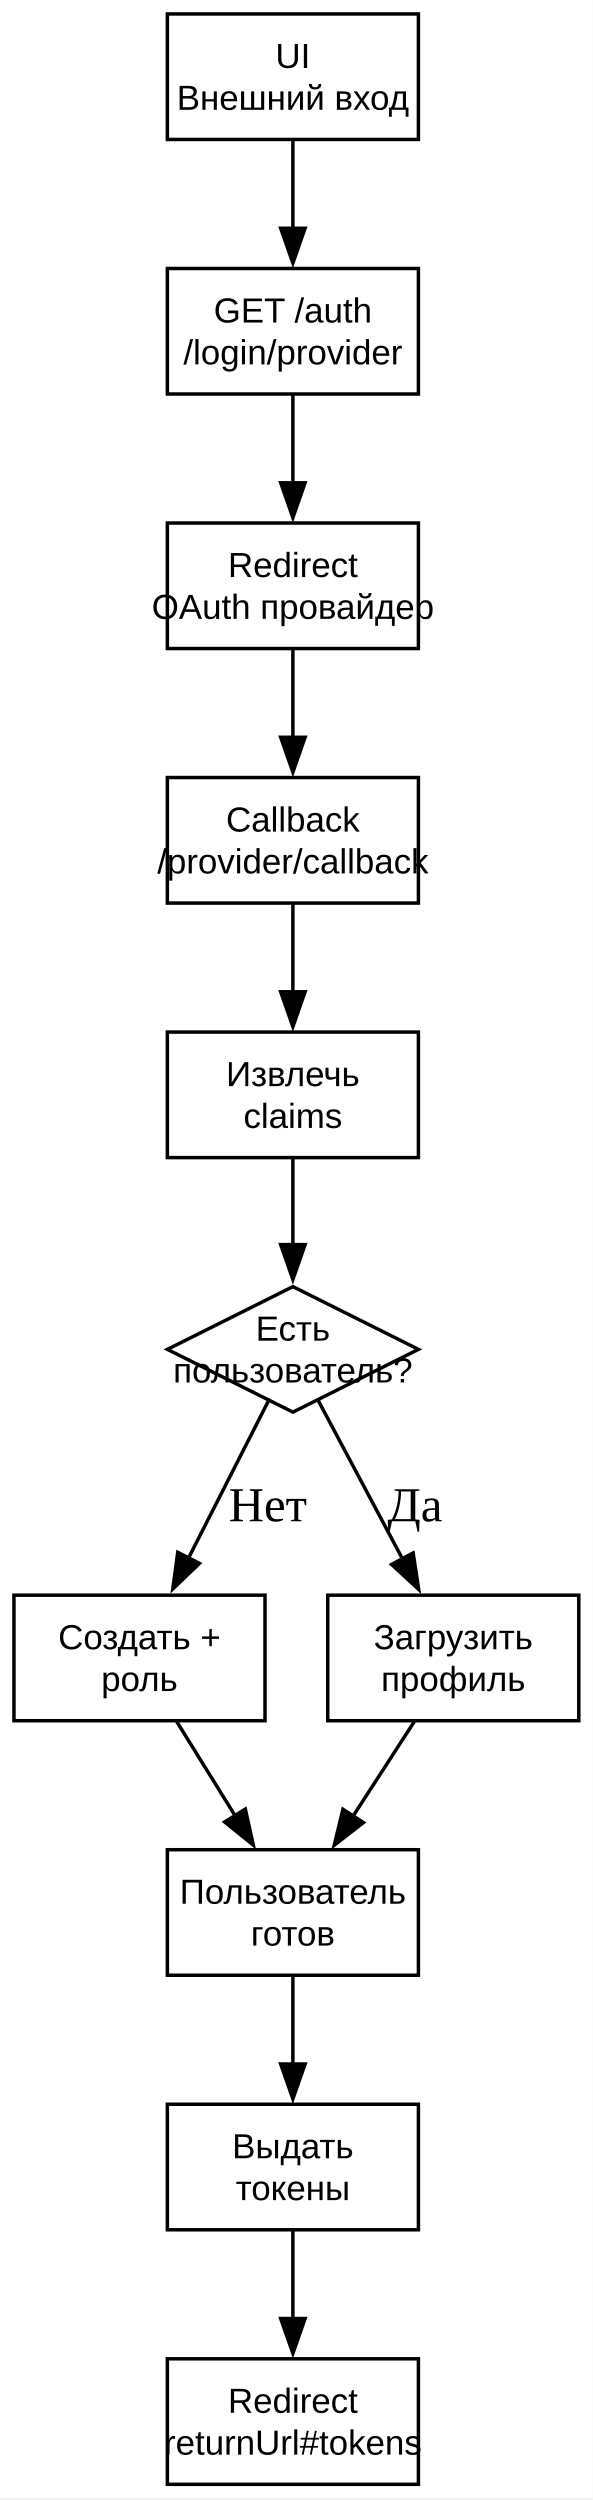
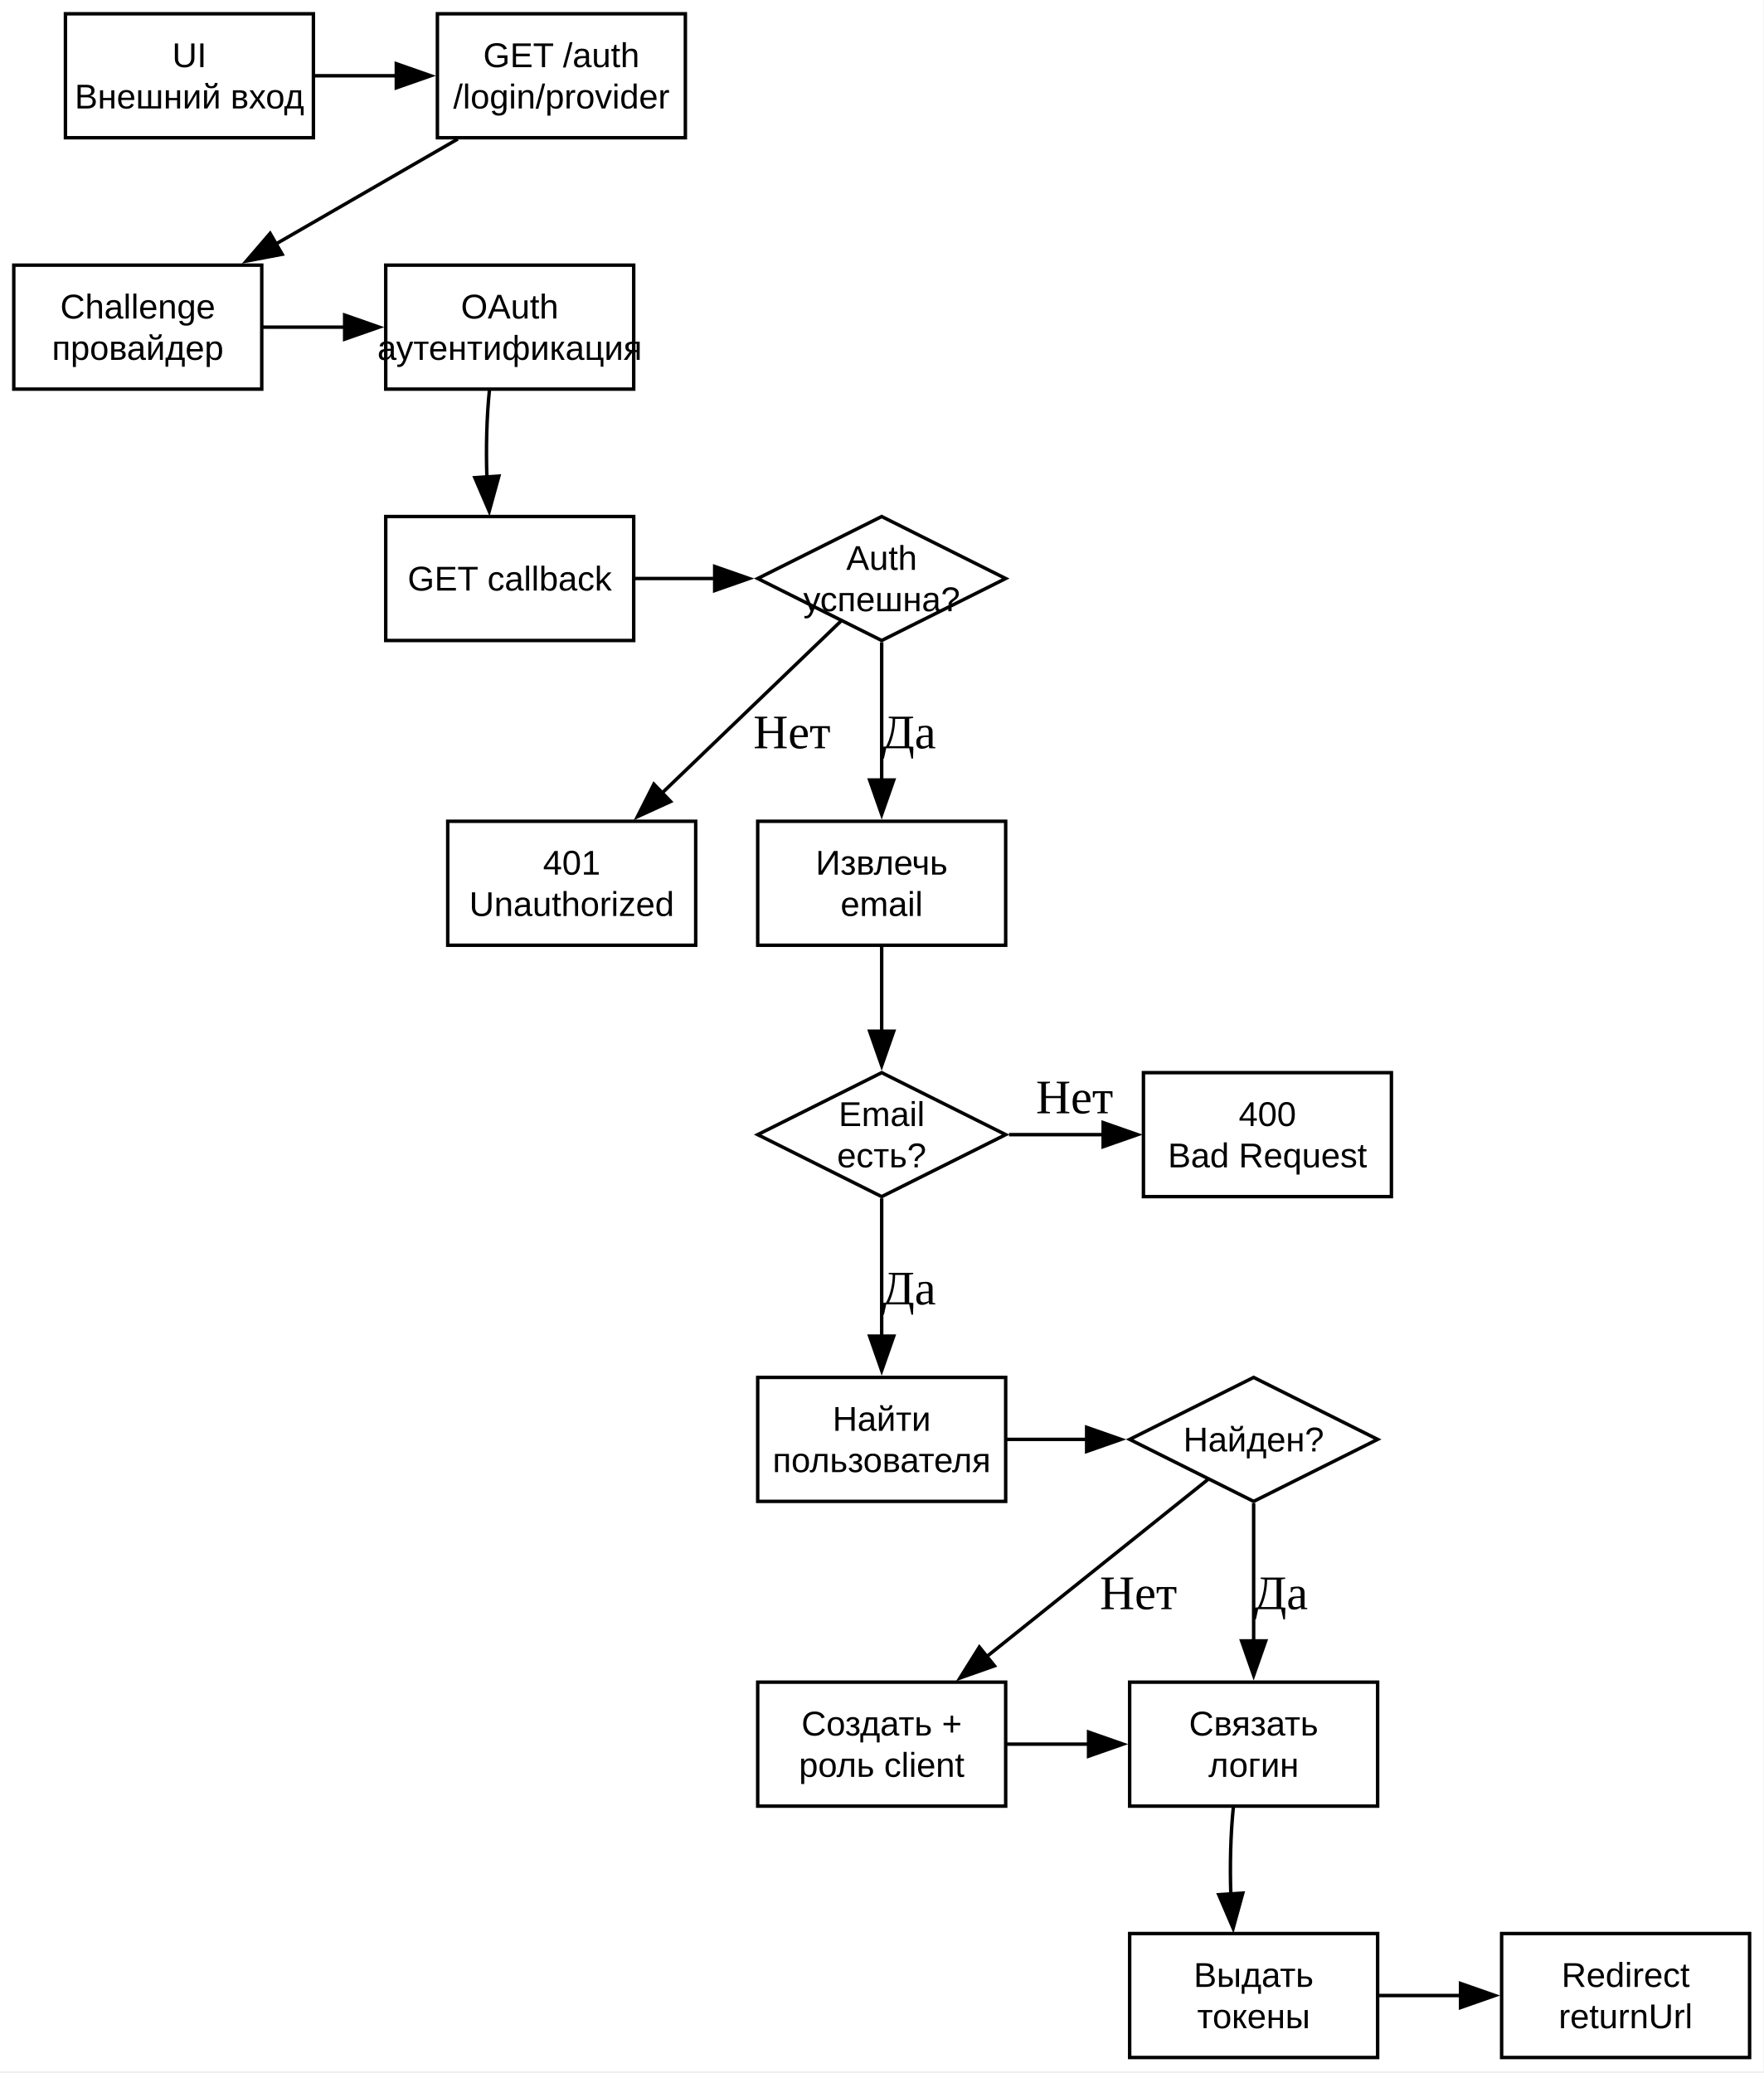
- <svg xmlns="http://www.w3.org/2000/svg" width="170pt" height="717pt" viewBox="0.00 0.00 170.00 717.00">
-   <g id="graph0" class="graph" transform="scale(1 1) rotate(0) translate(4 712.5)">
-     <polygon fill="white" stroke="none" points="-4,4 -4,-712.5 166,-712.5 166,4 -4,4" />
+ <svg xmlns="http://www.w3.org/2000/svg" width="512pt" height="602pt" viewBox="0.00 0.00 512.00 602.00">
+   <g id="graph0" class="graph" transform="scale(1 1) rotate(0) translate(4 597.5)">
+     <polygon fill="white" stroke="none" points="-4,4 -4,-597.5 508,-597.5 508,4 -4,4" />
    <g id="node1" class="node">
-       <polygon fill="none" stroke="black" points="116,-708.5 44,-708.5 44,-672.5 116,-672.5 116,-708.5" />
-       <text xml:space="preserve" text-anchor="middle" x="80" y="-693" font-family="GOST Type A,Arial" font-size="10.00">UI</text>
-       <text xml:space="preserve" text-anchor="middle" x="80" y="-681" font-family="GOST Type A,Arial" font-size="10.00">Внешний вход</text>
+       <polygon fill="none" stroke="black" points="87,-593.5 15,-593.5 15,-557.5 87,-557.5 87,-593.5" />
+       <text xml:space="preserve" text-anchor="middle" x="51" y="-578" font-family="GOST Type A,Arial" font-size="10.00">UI</text>
+       <text xml:space="preserve" text-anchor="middle" x="51" y="-566" font-family="GOST Type A,Arial" font-size="10.00">Внешний вход</text>
    </g>
    <g id="node2" class="node">
-       <polygon fill="none" stroke="black" points="116,-635.5 44,-635.5 44,-599.5 116,-599.5 116,-635.5" />
-       <text xml:space="preserve" text-anchor="middle" x="80" y="-620" font-family="GOST Type A,Arial" font-size="10.00">GET /auth</text>
-       <text xml:space="preserve" text-anchor="middle" x="80" y="-608" font-family="GOST Type A,Arial" font-size="10.00">/login/provider</text>
+       <polygon fill="none" stroke="black" points="195,-593.5 123,-593.5 123,-557.5 195,-557.5 195,-593.5" />
+       <text xml:space="preserve" text-anchor="middle" x="159" y="-578" font-family="GOST Type A,Arial" font-size="10.00">GET /auth</text>
+       <text xml:space="preserve" text-anchor="middle" x="159" y="-566" font-family="GOST Type A,Arial" font-size="10.00">/login/provider</text>
    </g>
    <g id="edge1" class="edge">
-       <path fill="none" stroke="black" d="M80,-672.31C80,-664.73 80,-655.6 80,-647.04" />
-       <polygon fill="black" stroke="black" points="83.5,-647.04 80,-637.04 76.5,-647.04 83.5,-647.04" />
+       <path fill="none" stroke="black" d="M87.28,-575.5C95.28,-575.5 103.28,-575.5 111.27,-575.5" />
+       <polygon fill="black" stroke="black" points="111.07,-579 121.07,-575.5 111.07,-572 111.07,-579" />
    </g>
    <g id="node3" class="node">
-       <polygon fill="none" stroke="black" points="116,-562.5 44,-562.5 44,-526.5 116,-526.5 116,-562.5" />
-       <text xml:space="preserve" text-anchor="middle" x="80" y="-547" font-family="GOST Type A,Arial" font-size="10.00">Redirect</text>
-       <text xml:space="preserve" text-anchor="middle" x="80" y="-535" font-family="GOST Type A,Arial" font-size="10.00">OAuth провайдер</text>
+       <polygon fill="none" stroke="black" points="72,-520.5 0,-520.5 0,-484.5 72,-484.5 72,-520.5" />
+       <text xml:space="preserve" text-anchor="middle" x="36" y="-505" font-family="GOST Type A,Arial" font-size="10.00">Challenge</text>
+       <text xml:space="preserve" text-anchor="middle" x="36" y="-493" font-family="GOST Type A,Arial" font-size="10.00">провайдер</text>
    </g>
    <g id="edge2" class="edge">
-       <path fill="none" stroke="black" d="M80,-599.31C80,-591.73 80,-582.6 80,-574.04" />
-       <polygon fill="black" stroke="black" points="83.5,-574.04 80,-564.04 76.5,-574.04 83.5,-574.04" />
+       <path fill="none" stroke="black" d="M128.91,-557.13C112.98,-547.93 93.2,-536.52 75.99,-526.58" />
+       <polygon fill="black" stroke="black" points="77.93,-523.66 67.52,-521.69 74.43,-529.72 77.93,-523.66" />
+     </g>
+     <g id="node5" class="node">
+       <polygon fill="none" stroke="black" points="180,-447.5 108,-447.5 108,-411.5 180,-411.5 180,-447.5" />
+       <text xml:space="preserve" text-anchor="middle" x="144" y="-426" font-family="GOST Type A,Arial" font-size="10.00">GET callback</text>
    </g>
    <g id="node4" class="node">
-       <polygon fill="none" stroke="black" points="116,-489.5 44,-489.5 44,-453.5 116,-453.5 116,-489.5" />
-       <text xml:space="preserve" text-anchor="middle" x="80" y="-474" font-family="GOST Type A,Arial" font-size="10.00">Callback</text>
-       <text xml:space="preserve" text-anchor="middle" x="80" y="-462" font-family="GOST Type A,Arial" font-size="10.00">/provider/callback</text>
+       <polygon fill="none" stroke="black" points="180,-520.5 108,-520.5 108,-484.5 180,-484.5 180,-520.5" />
+       <text xml:space="preserve" text-anchor="middle" x="144" y="-505" font-family="GOST Type A,Arial" font-size="10.00">OAuth</text>
+       <text xml:space="preserve" text-anchor="middle" x="144" y="-493" font-family="GOST Type A,Arial" font-size="10.00">аутентификация</text>
    </g>
    <g id="edge3" class="edge">
-       <path fill="none" stroke="black" d="M80,-526.31C80,-518.73 80,-509.6 80,-501.04" />
-       <polygon fill="black" stroke="black" points="83.5,-501.04 80,-491.04 76.5,-501.04 83.5,-501.04" />
-     </g>
-     <g id="node5" class="node">
-       <polygon fill="none" stroke="black" points="116,-416.5 44,-416.5 44,-380.5 116,-380.5 116,-416.5" />
-       <text xml:space="preserve" text-anchor="middle" x="80" y="-401" font-family="GOST Type A,Arial" font-size="10.00">Извлечь</text>
-       <text xml:space="preserve" text-anchor="middle" x="80" y="-389" font-family="GOST Type A,Arial" font-size="10.00">claims</text>
+       <path fill="none" stroke="black" d="M72.28,-502.5C80.28,-502.5 88.28,-502.5 96.27,-502.5" />
+       <polygon fill="black" stroke="black" points="96.07,-506 106.07,-502.5 96.07,-499 96.07,-506" />
    </g>
    <g id="edge4" class="edge">
-       <path fill="none" stroke="black" d="M80,-453.31C80,-445.73 80,-436.6 80,-428.04" />
-       <polygon fill="black" stroke="black" points="83.5,-428.04 80,-418.04 76.5,-428.04 83.5,-428.04" />
+       <path fill="none" stroke="black" d="M138.12,-484.31C137.32,-476.64 137.07,-467.39 137.38,-458.74" />
+       <polygon fill="black" stroke="black" points="140.85,-459.25 138.04,-449.04 133.87,-458.78 140.85,-459.25" />
    </g>
    <g id="node6" class="node">
-       <polygon fill="none" stroke="black" points="80,-343.5 44,-325.5 80,-307.5 116,-325.5 80,-343.5" />
-       <text xml:space="preserve" text-anchor="middle" x="80" y="-328" font-family="GOST Type A,Arial" font-size="10.00">Есть</text>
-       <text xml:space="preserve" text-anchor="middle" x="80" y="-316" font-family="GOST Type A,Arial" font-size="10.00">пользователь?</text>
+       <polygon fill="none" stroke="black" points="252,-447.5 216,-429.5 252,-411.5 288,-429.5 252,-447.5" />
+       <text xml:space="preserve" text-anchor="middle" x="252" y="-432" font-family="GOST Type A,Arial" font-size="10.00">Auth</text>
+       <text xml:space="preserve" text-anchor="middle" x="252" y="-420" font-family="GOST Type A,Arial" font-size="10.00">успешна?</text>
    </g>
    <g id="edge5" class="edge">
-       <path fill="none" stroke="black" d="M80,-380.31C80,-372.84 80,-363.87 80,-355.42" />
-       <polygon fill="black" stroke="black" points="83.5,-355.54 80,-345.54 76.5,-355.54 83.5,-355.54" />
+       <path fill="none" stroke="black" d="M180.28,-429.5C188.06,-429.5 195.84,-429.5 203.62,-429.5" />
+       <polygon fill="black" stroke="black" points="203.51,-433 213.51,-429.5 203.51,-426 203.51,-433" />
    </g>
    <g id="node7" class="node">
-       <polygon fill="none" stroke="black" points="72,-255 0,-255 0,-219 72,-219 72,-255" />
-       <text xml:space="preserve" text-anchor="middle" x="36" y="-239.5" font-family="GOST Type A,Arial" font-size="10.00">Создать +</text>
-       <text xml:space="preserve" text-anchor="middle" x="36" y="-227.5" font-family="GOST Type A,Arial" font-size="10.00">роль</text>
+       <polygon fill="none" stroke="black" points="198,-359 126,-359 126,-323 198,-323 198,-359" />
+       <text xml:space="preserve" text-anchor="middle" x="162" y="-343.5" font-family="GOST Type A,Arial" font-size="10.00">401</text>
+       <text xml:space="preserve" text-anchor="middle" x="162" y="-331.5" font-family="GOST Type A,Arial" font-size="10.00">Unauthorized</text>
    </g>
    <g id="edge6" class="edge">
-       <path fill="none" stroke="black" d="M72.93,-310.6C66.73,-298.42 57.54,-280.35 49.88,-265.29" />
-       <polygon fill="black" stroke="black" points="53.21,-264.12 45.56,-256.8 46.98,-267.3 53.21,-264.12" />
-       <text xml:space="preserve" text-anchor="middle" x="72.82" y="-276.2" font-family="Times New Roman,serif" font-size="14.00">Нет</text>
+       <path fill="none" stroke="black" d="M240.23,-417.19C227.05,-404.52 205.26,-383.58 188.03,-367.01" />
+       <polygon fill="black" stroke="black" points="190.71,-364.74 181.08,-360.34 185.86,-369.79 190.71,-364.74" />
+       <text xml:space="preserve" text-anchor="middle" x="225.94" y="-380.2" font-family="Times New Roman,serif" font-size="14.00">Нет</text>
    </g>
    <g id="node8" class="node">
-       <polygon fill="none" stroke="black" points="162,-255 90,-255 90,-219 162,-219 162,-255" />
-       <text xml:space="preserve" text-anchor="middle" x="126" y="-239.5" font-family="GOST Type A,Arial" font-size="10.00">Загрузить</text>
-       <text xml:space="preserve" text-anchor="middle" x="126" y="-227.5" font-family="GOST Type A,Arial" font-size="10.00">профиль</text>
+       <polygon fill="none" stroke="black" points="288,-359 216,-359 216,-323 288,-323 288,-359" />
+       <text xml:space="preserve" text-anchor="middle" x="252" y="-343.5" font-family="GOST Type A,Arial" font-size="10.00">Извлечь</text>
+       <text xml:space="preserve" text-anchor="middle" x="252" y="-331.5" font-family="GOST Type A,Arial" font-size="10.00">email</text>
    </g>
    <g id="edge7" class="edge">
-       <path fill="none" stroke="black" d="M87.19,-310.98C93.68,-298.78 103.42,-280.47 111.52,-265.24" />
-       <polygon fill="black" stroke="black" points="114.49,-267.11 116.09,-256.63 108.31,-263.82 114.49,-267.11" />
-       <text xml:space="preserve" text-anchor="middle" x="115" y="-276.2" font-family="Times New Roman,serif" font-size="14.00">Да</text>
+       <path fill="none" stroke="black" d="M252,-411C252,-399.51 252,-384.2 252,-370.93" />
+       <polygon fill="black" stroke="black" points="255.5,-370.99 252,-360.99 248.5,-370.99 255.5,-370.99" />
+       <text xml:space="preserve" text-anchor="middle" x="259.88" y="-380.2" font-family="Times New Roman,serif" font-size="14.00">Да</text>
    </g>
    <g id="node9" class="node">
-       <polygon fill="none" stroke="black" points="116,-182 44,-182 44,-146 116,-146 116,-182" />
-       <text xml:space="preserve" text-anchor="middle" x="80" y="-166.5" font-family="GOST Type A,Arial" font-size="10.00">Пользователь</text>
-       <text xml:space="preserve" text-anchor="middle" x="80" y="-154.5" font-family="GOST Type A,Arial" font-size="10.00">готов</text>
+       <polygon fill="none" stroke="black" points="252,-286 216,-268 252,-250 288,-268 252,-286" />
+       <text xml:space="preserve" text-anchor="middle" x="252" y="-270.5" font-family="GOST Type A,Arial" font-size="10.00">Email</text>
+       <text xml:space="preserve" text-anchor="middle" x="252" y="-258.5" font-family="GOST Type A,Arial" font-size="10.00">есть?</text>
    </g>
    <g id="edge8" class="edge">
-       <path fill="none" stroke="black" d="M46.65,-218.81C51.68,-210.7 57.79,-200.84 63.41,-191.78" />
-       <polygon fill="black" stroke="black" points="66.36,-193.66 68.65,-183.32 60.41,-189.97 66.36,-193.66" />
+       <path fill="none" stroke="black" d="M252,-322.81C252,-315.34 252,-306.37 252,-297.92" />
+       <polygon fill="black" stroke="black" points="255.5,-298.04 252,-288.04 248.5,-298.04 255.5,-298.04" />
+     </g>
+     <g id="node10" class="node">
+       <polygon fill="none" stroke="black" points="400,-286 328,-286 328,-250 400,-250 400,-286" />
+       <text xml:space="preserve" text-anchor="middle" x="364" y="-270.5" font-family="GOST Type A,Arial" font-size="10.00">400</text>
+       <text xml:space="preserve" text-anchor="middle" x="364" y="-258.5" font-family="GOST Type A,Arial" font-size="10.00">Bad Request</text>
    </g>
    <g id="edge9" class="edge">
-       <path fill="none" stroke="black" d="M114.86,-218.81C109.55,-210.62 103.08,-200.62 97.16,-191.48" />
-       <polygon fill="black" stroke="black" points="100.23,-189.79 91.86,-183.3 94.36,-193.59 100.23,-189.79" />
+       <path fill="none" stroke="black" d="M288.98,-268C297.76,-268 307.25,-268 316.43,-268" />
+       <polygon fill="black" stroke="black" points="316.3,-271.5 326.3,-268 316.3,-264.5 316.3,-271.5" />
+       <text xml:space="preserve" text-anchor="middle" x="308" y="-274.2" font-family="Times New Roman,serif" font-size="14.00">Нет</text>
    </g>
-     <g id="node10" class="node">
-       <polygon fill="none" stroke="black" points="116,-109 44,-109 44,-73 116,-73 116,-109" />
-       <text xml:space="preserve" text-anchor="middle" x="80" y="-93.5" font-family="GOST Type A,Arial" font-size="10.00">Выдать</text>
-       <text xml:space="preserve" text-anchor="middle" x="80" y="-81.5" font-family="GOST Type A,Arial" font-size="10.00">токены</text>
+     <g id="node11" class="node">
+       <polygon fill="none" stroke="black" points="288,-197.5 216,-197.5 216,-161.5 288,-161.5 288,-197.5" />
+       <text xml:space="preserve" text-anchor="middle" x="252" y="-182" font-family="GOST Type A,Arial" font-size="10.00">Найти</text>
+       <text xml:space="preserve" text-anchor="middle" x="252" y="-170" font-family="GOST Type A,Arial" font-size="10.00">пользователя</text>
    </g>
    <g id="edge10" class="edge">
-       <path fill="none" stroke="black" d="M80,-145.81C80,-138.23 80,-129.1 80,-120.54" />
-       <polygon fill="black" stroke="black" points="83.5,-120.54 80,-110.54 76.5,-120.54 83.5,-120.54" />
+       <path fill="none" stroke="black" d="M252,-249.5C252,-238.01 252,-222.7 252,-209.43" />
+       <polygon fill="black" stroke="black" points="255.5,-209.49 252,-199.49 248.5,-209.49 255.5,-209.49" />
+       <text xml:space="preserve" text-anchor="middle" x="259.88" y="-218.7" font-family="Times New Roman,serif" font-size="14.00">Да</text>
    </g>
-     <g id="node11" class="node">
-       <polygon fill="none" stroke="black" points="116,-36 44,-36 44,0 116,0 116,-36" />
-       <text xml:space="preserve" text-anchor="middle" x="80" y="-20.5" font-family="GOST Type A,Arial" font-size="10.00">Redirect</text>
-       <text xml:space="preserve" text-anchor="middle" x="80" y="-8.5" font-family="GOST Type A,Arial" font-size="10.00">returnUrl#tokens</text>
+     <g id="node12" class="node">
+       <polygon fill="none" stroke="black" points="360,-197.5 324,-179.5 360,-161.5 396,-179.5 360,-197.5" />
+       <text xml:space="preserve" text-anchor="middle" x="360" y="-176" font-family="GOST Type A,Arial" font-size="10.00">Найден?</text>
    </g>
    <g id="edge11" class="edge">
-       <path fill="none" stroke="black" d="M80,-72.81C80,-65.23 80,-56.1 80,-47.54" />
-       <polygon fill="black" stroke="black" points="83.5,-47.54 80,-37.54 76.5,-47.54 83.5,-47.54" />
+       <path fill="none" stroke="black" d="M288.28,-179.5C296.06,-179.5 303.84,-179.5 311.62,-179.5" />
+       <polygon fill="black" stroke="black" points="311.51,-183 321.51,-179.5 311.51,-176 311.51,-183" />
+     </g>
+     <g id="node13" class="node">
+       <polygon fill="none" stroke="black" points="288,-109 216,-109 216,-73 288,-73 288,-109" />
+       <text xml:space="preserve" text-anchor="middle" x="252" y="-93.5" font-family="GOST Type A,Arial" font-size="10.00">Создать +</text>
+       <text xml:space="preserve" text-anchor="middle" x="252" y="-81.5" font-family="GOST Type A,Arial" font-size="10.00">роль client</text>
+     </g>
+     <g id="edge12" class="edge">
+       <path fill="none" stroke="black" d="M346.76,-167.89C330.86,-155.16 303.7,-133.4 282.52,-116.44" />
+       <polygon fill="black" stroke="black" points="284.74,-113.74 274.74,-110.22 280.36,-119.2 284.74,-113.74" />
+       <text xml:space="preserve" text-anchor="middle" x="326.55" y="-130.2" font-family="Times New Roman,serif" font-size="14.00">Нет</text>
+     </g>
+     <g id="node14" class="node">
+       <polygon fill="none" stroke="black" points="396,-109 324,-109 324,-73 396,-73 396,-109" />
+       <text xml:space="preserve" text-anchor="middle" x="360" y="-93.5" font-family="GOST Type A,Arial" font-size="10.00">Связать</text>
+       <text xml:space="preserve" text-anchor="middle" x="360" y="-81.5" font-family="GOST Type A,Arial" font-size="10.00">логин</text>
+     </g>
+     <g id="edge13" class="edge">
+       <path fill="none" stroke="black" d="M360,-161C360,-149.51 360,-134.2 360,-120.93" />
+       <polygon fill="black" stroke="black" points="363.5,-120.99 360,-110.99 356.5,-120.99 363.5,-120.99" />
+       <text xml:space="preserve" text-anchor="middle" x="367.88" y="-130.2" font-family="Times New Roman,serif" font-size="14.00">Да</text>
+     </g>
+     <g id="node15" class="node">
+       <polygon fill="none" stroke="black" points="396,-36 324,-36 324,0 396,0 396,-36" />
+       <text xml:space="preserve" text-anchor="middle" x="360" y="-20.5" font-family="GOST Type A,Arial" font-size="10.00">Выдать</text>
+       <text xml:space="preserve" text-anchor="middle" x="360" y="-8.5" font-family="GOST Type A,Arial" font-size="10.00">токены</text>
+     </g>
+     <g id="edge14" class="edge">
+       <path fill="none" stroke="black" d="M288.28,-91C296.28,-91 304.28,-91 312.27,-91" />
+       <polygon fill="black" stroke="black" points="312.07,-94.5 322.07,-91 312.07,-87.5 312.07,-94.5" />
+     </g>
+     <g id="edge15" class="edge">
+       <path fill="none" stroke="black" d="M354.12,-72.81C353.32,-65.14 353.07,-55.89 353.38,-47.24" />
+       <polygon fill="black" stroke="black" points="356.85,-47.75 354.04,-37.54 349.87,-47.28 356.85,-47.75" />
+     </g>
+     <g id="node16" class="node">
+       <polygon fill="none" stroke="black" points="504,-36 432,-36 432,0 504,0 504,-36" />
+       <text xml:space="preserve" text-anchor="middle" x="468" y="-20.5" font-family="GOST Type A,Arial" font-size="10.00">Redirect</text>
+       <text xml:space="preserve" text-anchor="middle" x="468" y="-8.5" font-family="GOST Type A,Arial" font-size="10.00">returnUrl</text>
+     </g>
+     <g id="edge16" class="edge">
+       <path fill="none" stroke="black" d="M396.28,-18C404.28,-18 412.28,-18 420.27,-18" />
+       <polygon fill="black" stroke="black" points="420.07,-21.5 430.07,-18 420.07,-14.5 420.07,-21.5" />
    </g>
  </g>
</svg>
